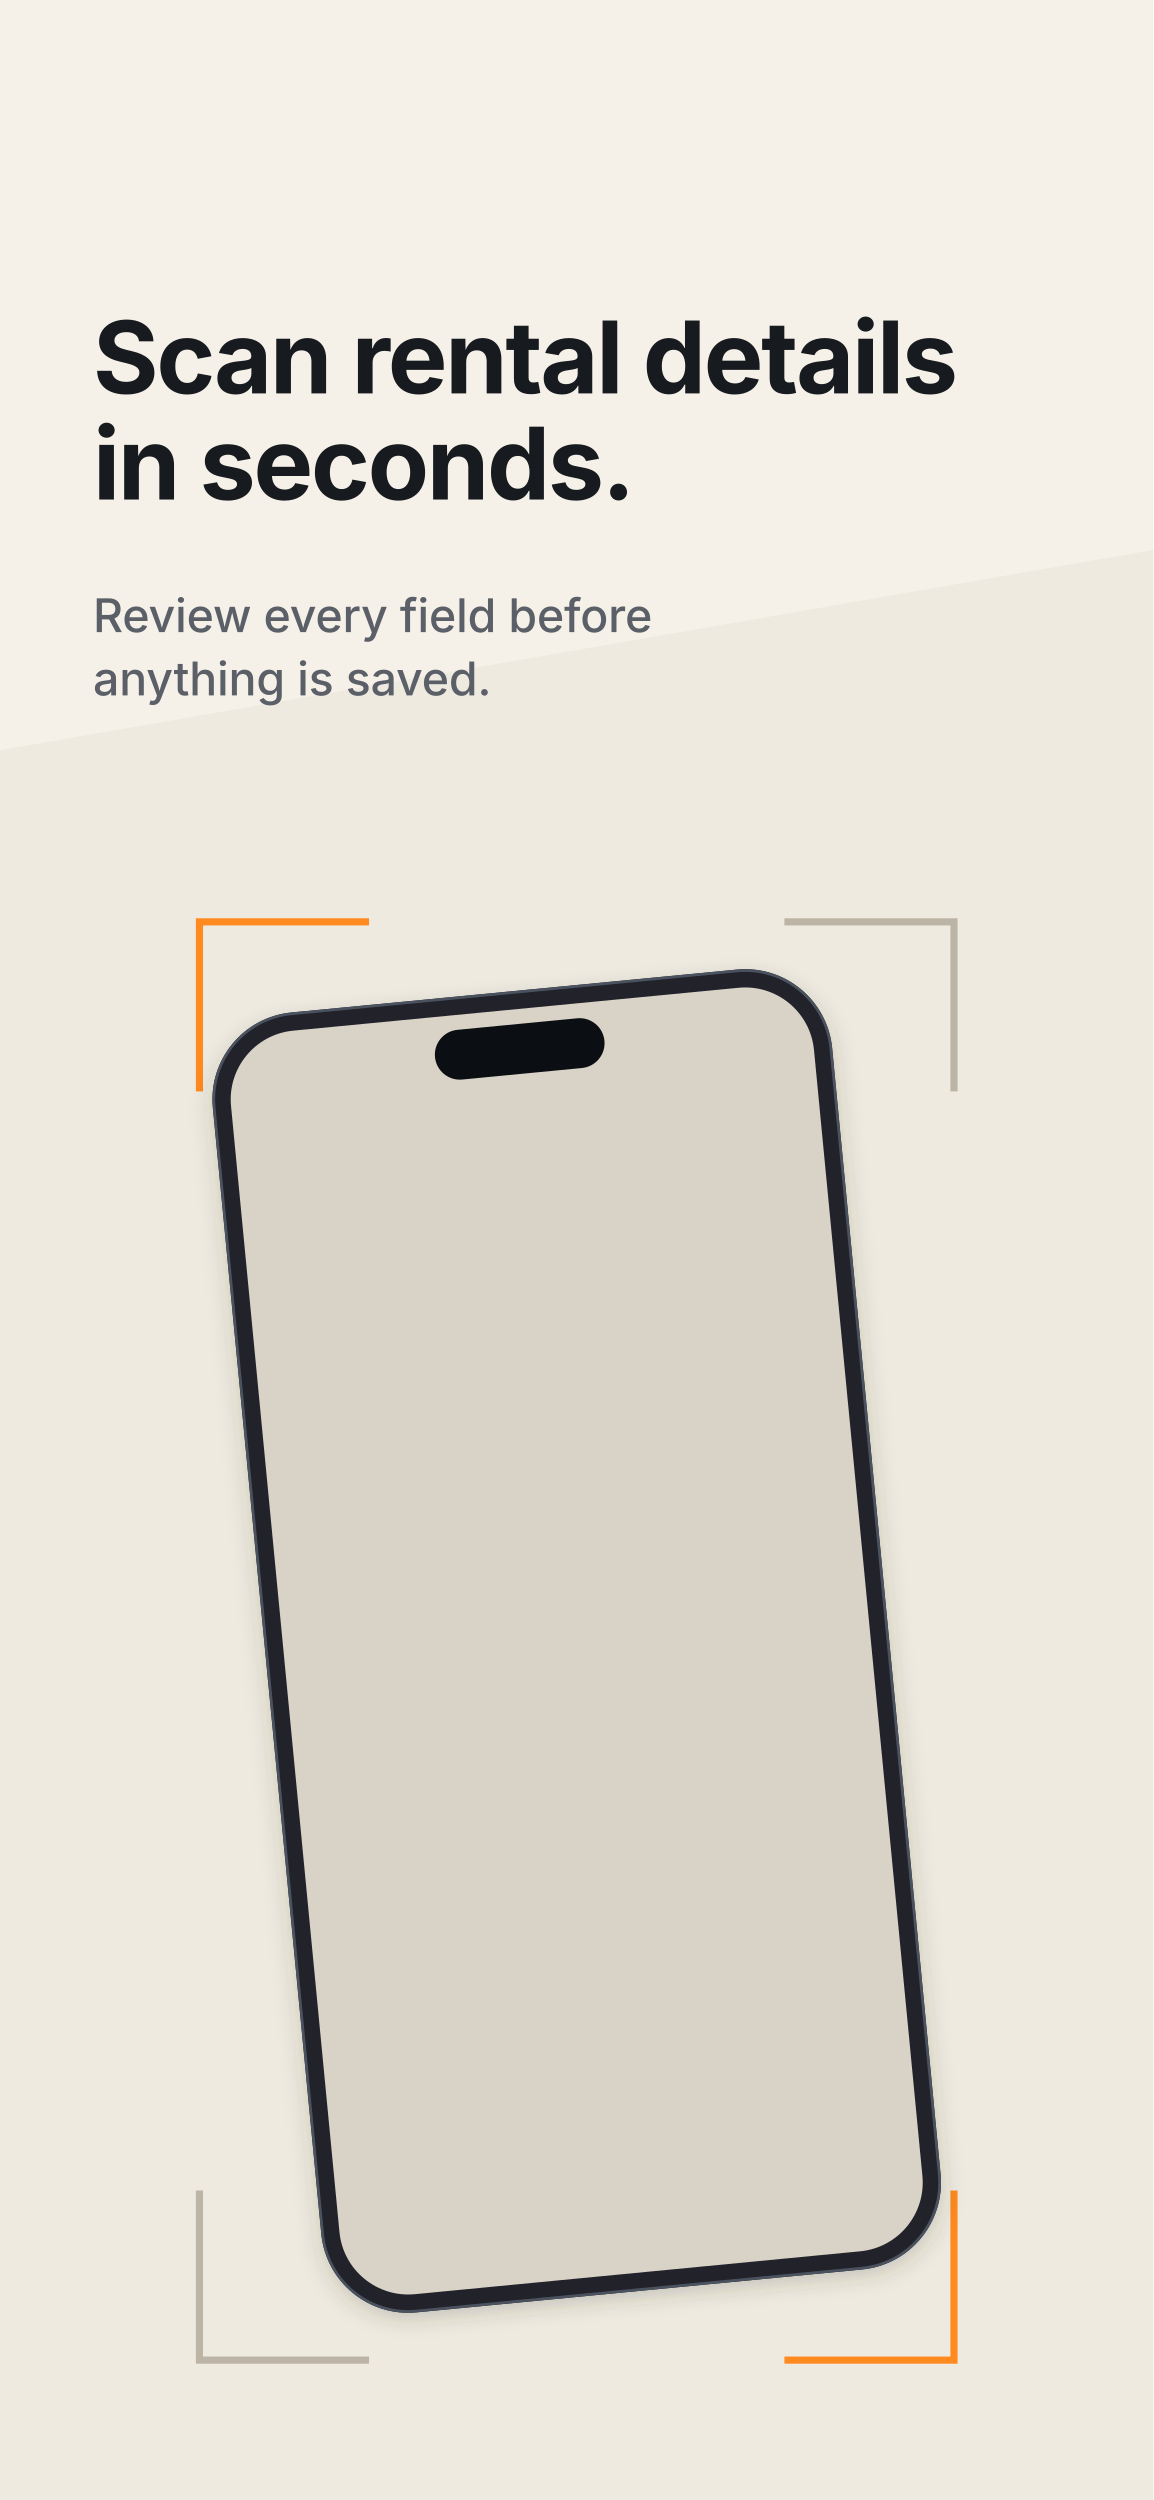
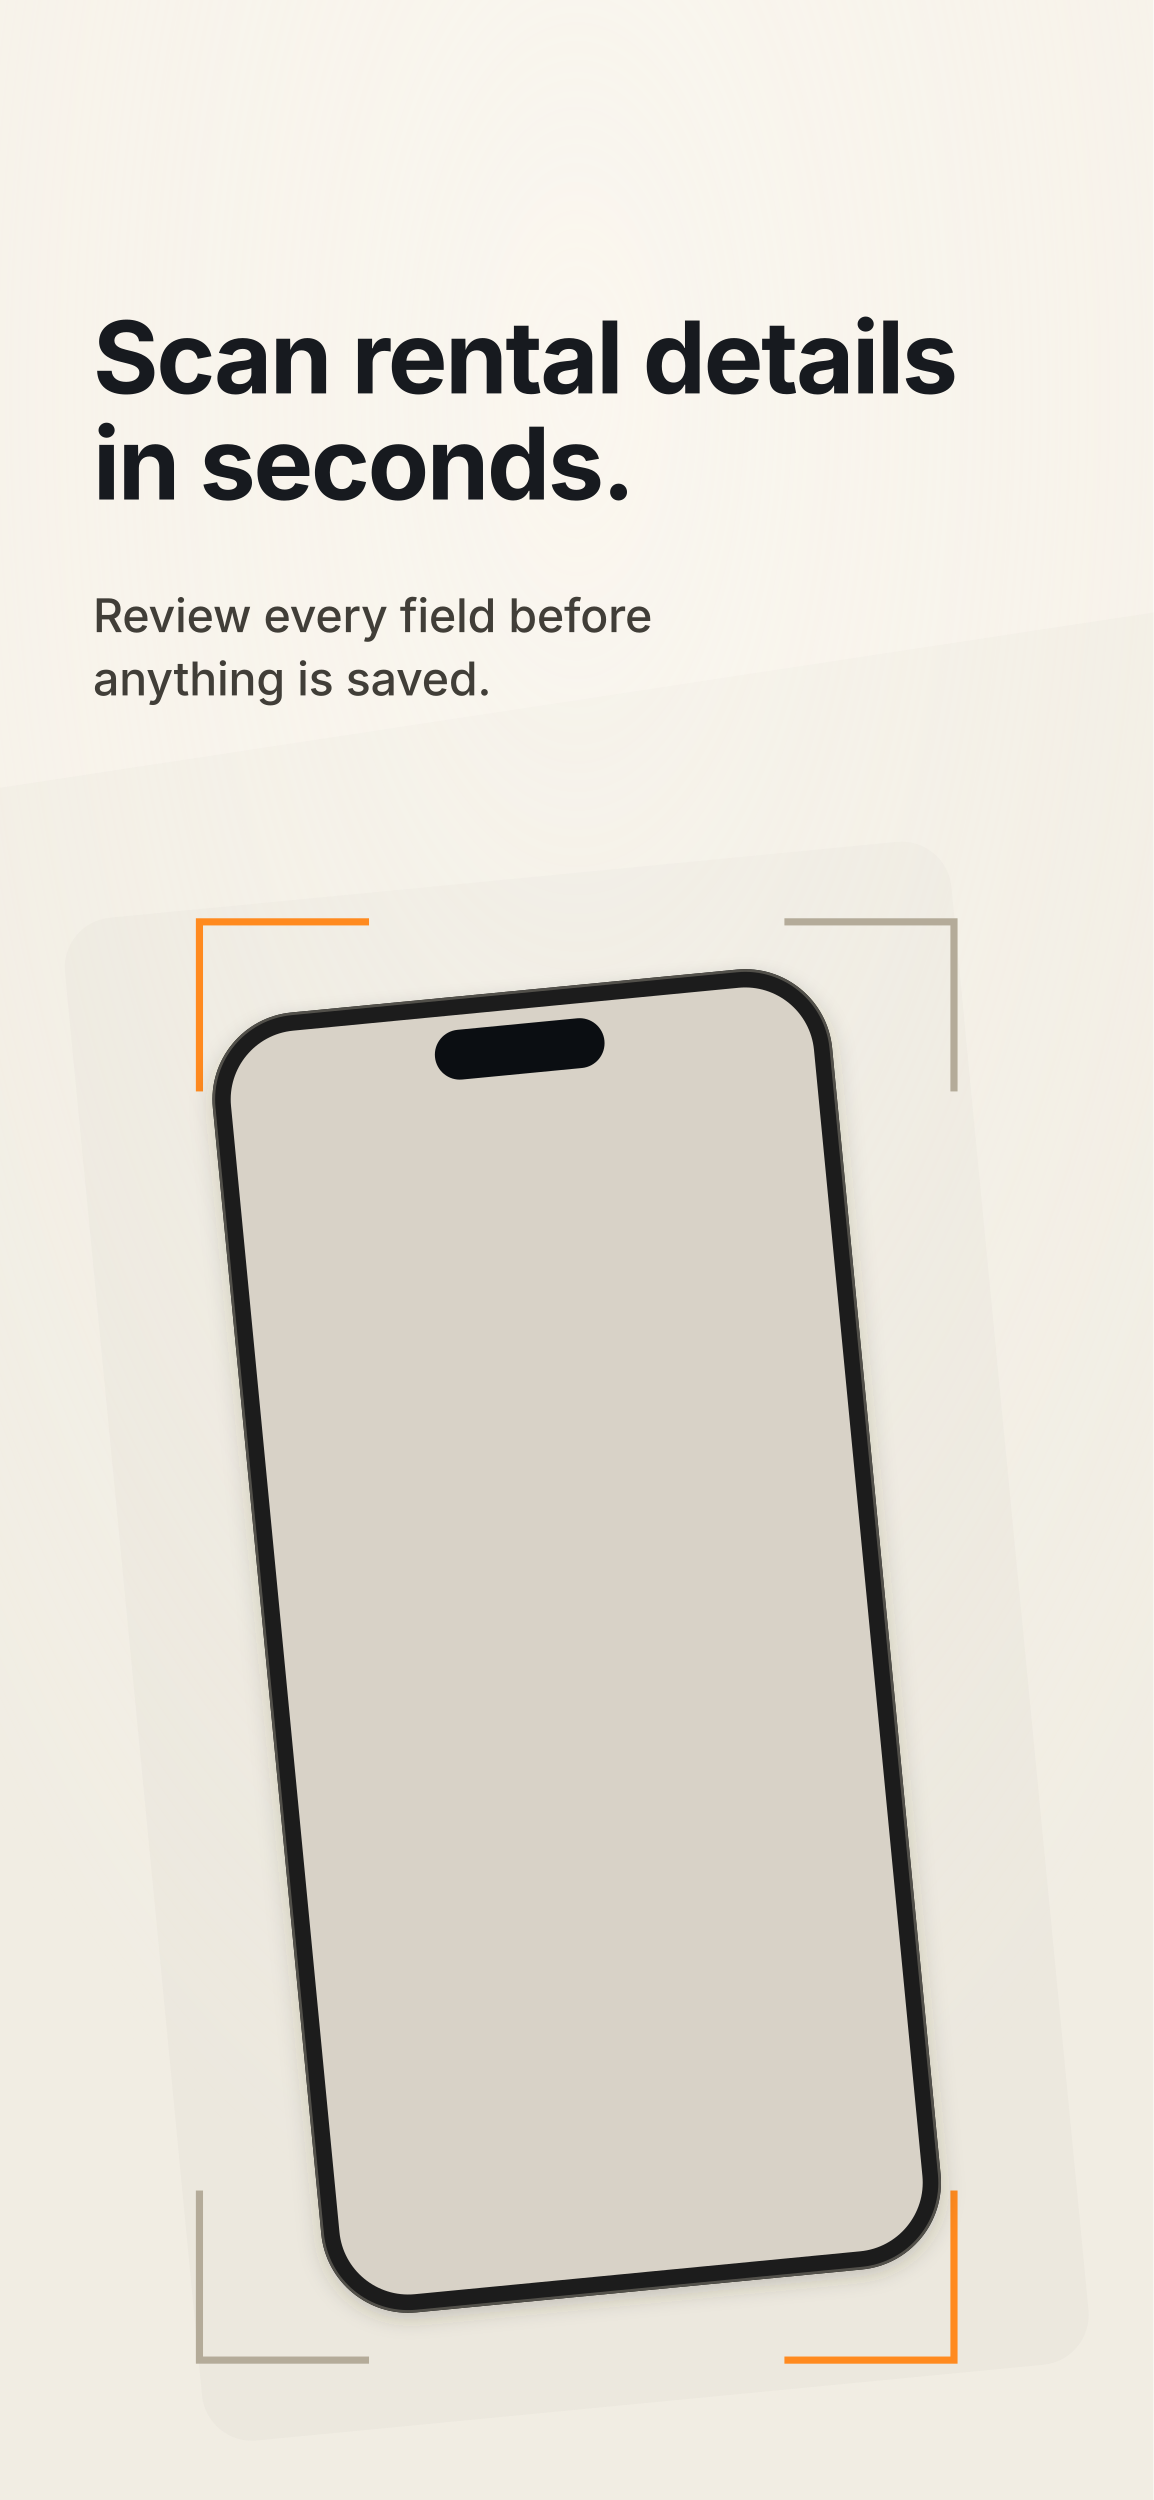
<svg xmlns="http://www.w3.org/2000/svg" width="1290" height="2796" viewBox="0 0 1290 2796" role="img" aria-label="OffRent Ledger App Store template 3">
  <defs>
    <filter id="phoneShadow" x="-40%" y="-25%" width="180%" height="160%">
      <feDropShadow dx="0" dy="46" stdDeviation="52" flood-color="#5A4F3C" flood-opacity="0.30" />
      <feDropShadow dx="0" dy="8" stdDeviation="12" flood-color="#3B342A" flood-opacity="0.20" />
    </filter>
    <filter id="phoneShadowDark" x="-40%" y="-25%" width="180%" height="160%">
      <feDropShadow dx="0" dy="52" stdDeviation="58" flood-color="#000000" flood-opacity="0.62" />
    </filter>
-     <radialGradient id="warmGlow" cx="50%" cy="18%" r="78%">
-       <stop offset="0%" stop-color="#FFFFFF" stop-opacity="0.85" />
-       <stop offset="100%" stop-color="#FFFFFF" stop-opacity="0" />
+     <radialGradient id="warmGlow" cx="50%" cy="16%" r="76%">
+       <stop offset="0%" stop-color="#FFFDF8" stop-opacity="0.80" />
+       <stop offset="100%" stop-color="#FFFDF8" stop-opacity="0" />
    </radialGradient>
-     <radialGradient id="emberGlow" cx="50%" cy="20%" r="72%">
-       <stop offset="0%" stop-color="#FF8A1F" stop-opacity="0.20" />
+     <linearGradient id="heroFade" x1="0" y1="0" x2="0" y2="1">
+       <stop offset="0%" stop-color="#F6F1E8" />
+       <stop offset="52%" stop-color="#F6F1E8" />
+       <stop offset="100%" stop-color="#E9E5DC" />
+     </linearGradient>
+     <linearGradient id="topLift" x1="0" y1="0" x2="0" y2="1">
+       <stop offset="0%" stop-color="#FFFDF8" stop-opacity="0.55" />
+       <stop offset="46%" stop-color="#FFFDF8" stop-opacity="0.10" />
+       <stop offset="100%" stop-color="#FFFDF8" stop-opacity="0" />
+     </linearGradient>
+     <linearGradient id="divisionFade" x1="0" y1="0" x2="0" y2="1">
+       <stop offset="0%" stop-color="#E9E5DC" />
+       <stop offset="100%" stop-color="#E9E5DC" stop-opacity="0" />
+     </linearGradient>
+     <radialGradient id="emberGlow" cx="50%" cy="50%" r="50%">
+       <stop offset="0%" stop-color="#FF8A1F" stop-opacity="0.115" />
      <stop offset="100%" stop-color="#FF8A1F" stop-opacity="0" />
    </radialGradient>
+     <linearGradient id="graphiteFade" x1="0" y1="0" x2="0.35" y2="1">
+       <stop offset="0%" stop-color="#171A1F" />
+       <stop offset="58%" stop-color="#1E2025" />
+       <stop offset="100%" stop-color="#2A2B2E" />
+     </linearGradient>
    <linearGradient id="stoneFade" x1="0" y1="0" x2="0" y2="1">
      <stop offset="0%" stop-color="#E9E5DC" />
      <stop offset="100%" stop-color="#F6F1E8" />
    </linearGradient>
  </defs>
  <rect width="1290" height="2796" fill="#F6F1E8" />
-   <path d="M 0 839 L 1290 615 L 1290 2796 L 0 2796 Z" fill="#E9E5DC" opacity="0.62" />
+   <path d="M 0 881 L 1290 685 L 1290 2796 L 0 2796 Z" fill="#E9E5DC" opacity="0.40" />
+   <rect x="147" y="980" width="996" height="1711" rx="56" fill="#E9E5DC" opacity="0.66" transform="rotate(-5.5 645.0 1835.3)" />
+   <rect width="1290" height="2796" fill="url(#warmGlow)" opacity="0.55" />
  <g class="motif-scan">
    <path d="M 223.064 1216.652 L 223.064 1031.0 L 408.716 1031.0" fill="none" stroke="#FF8A1F" stroke-width="8" stroke-linecap="square" />
-     <path d="M 881.284 1031.0 L 1066.936 1031.0 L 1066.936 1216.652" fill="none" stroke="#BCB4A5" stroke-width="8" stroke-linecap="square" />
+     <path d="M 881.284 1031.0 L 1066.936 1031.0 L 1066.936 1216.652" fill="none" stroke="#B4AB99" stroke-width="8" stroke-linecap="square" />
    <path d="M 1066.936 2453.895 L 1066.936 2639.546 L 881.284 2639.546" fill="none" stroke="#FF8A1F" stroke-width="8" stroke-linecap="square" />
-     <path d="M 408.716 2639.546 L 223.064 2639.546 L 223.064 2453.895" fill="none" stroke="#BCB4A5" stroke-width="8" stroke-linecap="square" />
+     <path d="M 408.716 2639.546 L 223.064 2639.546 L 223.064 2453.895" fill="none" stroke="#B4AB99" stroke-width="8" stroke-linecap="square" />
  </g>
  <g class="device" transform="rotate(-5.500 645.00 1835.27)">
-     <rect x="297.06" y="1105.00" width="695.87" height="1460.55" rx="97.73" fill="#20242B" filter="url(#phoneShadow)" />
-     <rect x="298.56" y="1106.50" width="692.87" height="1457.55" rx="96.23" fill="none" stroke="#4A525F" stroke-width="3" />
+     <rect x="297.06" y="1105.00" width="695.87" height="1460.55" rx="97.73" fill="#1E1D1B" filter="url(#phoneShadow)" />
+     <rect x="298.56" y="1106.50" width="692.87" height="1457.55" rx="96.23" fill="none" stroke="#52504A" stroke-width="3" />
    <rect class="screen-area" x="317.50" y="1125.44" width="655.00" height="1419.67" rx="77.29" fill="#D8D2C7" />
    <rect x="549.80" y="1142.12" width="190.41" height="55.85" rx="27.92" fill="#0B0E12" />
  </g>
  <text x="104.0" y="440.0" font-family="Inter, 'Inter Display', 'SF Pro Display', 'Helvetica Neue', Helvetica, Arial, sans-serif" font-weight="700" font-size="112" fill="#171A1F" text-anchor="start" letter-spacing="-2.46" xml:space="preserve">
    <tspan x="104.0" dy="0.0">Scan rental details</tspan>
    <tspan x="104.0" dy="118.7">in seconds.</tspan>
  </text>
-   <text x="104.0" y="707.0" font-family="Inter, 'Inter Display', 'SF Pro Display', 'Helvetica Neue', Helvetica, Arial, sans-serif" font-weight="500" font-size="52" fill="#5B6068" text-anchor="start" letter-spacing="-0.21" xml:space="preserve">
+   <text x="104.0" y="707.0" font-family="Inter, 'Inter Display', 'SF Pro Display', 'Helvetica Neue', Helvetica, Arial, sans-serif" font-weight="500" font-size="52" fill="#413E38" text-anchor="start" letter-spacing="-0.21" xml:space="preserve">
    <tspan x="104.0" dy="0.0">Review every field before</tspan>
    <tspan x="104.0" dy="70.7">anything is saved.</tspan>
  </text>
</svg>
